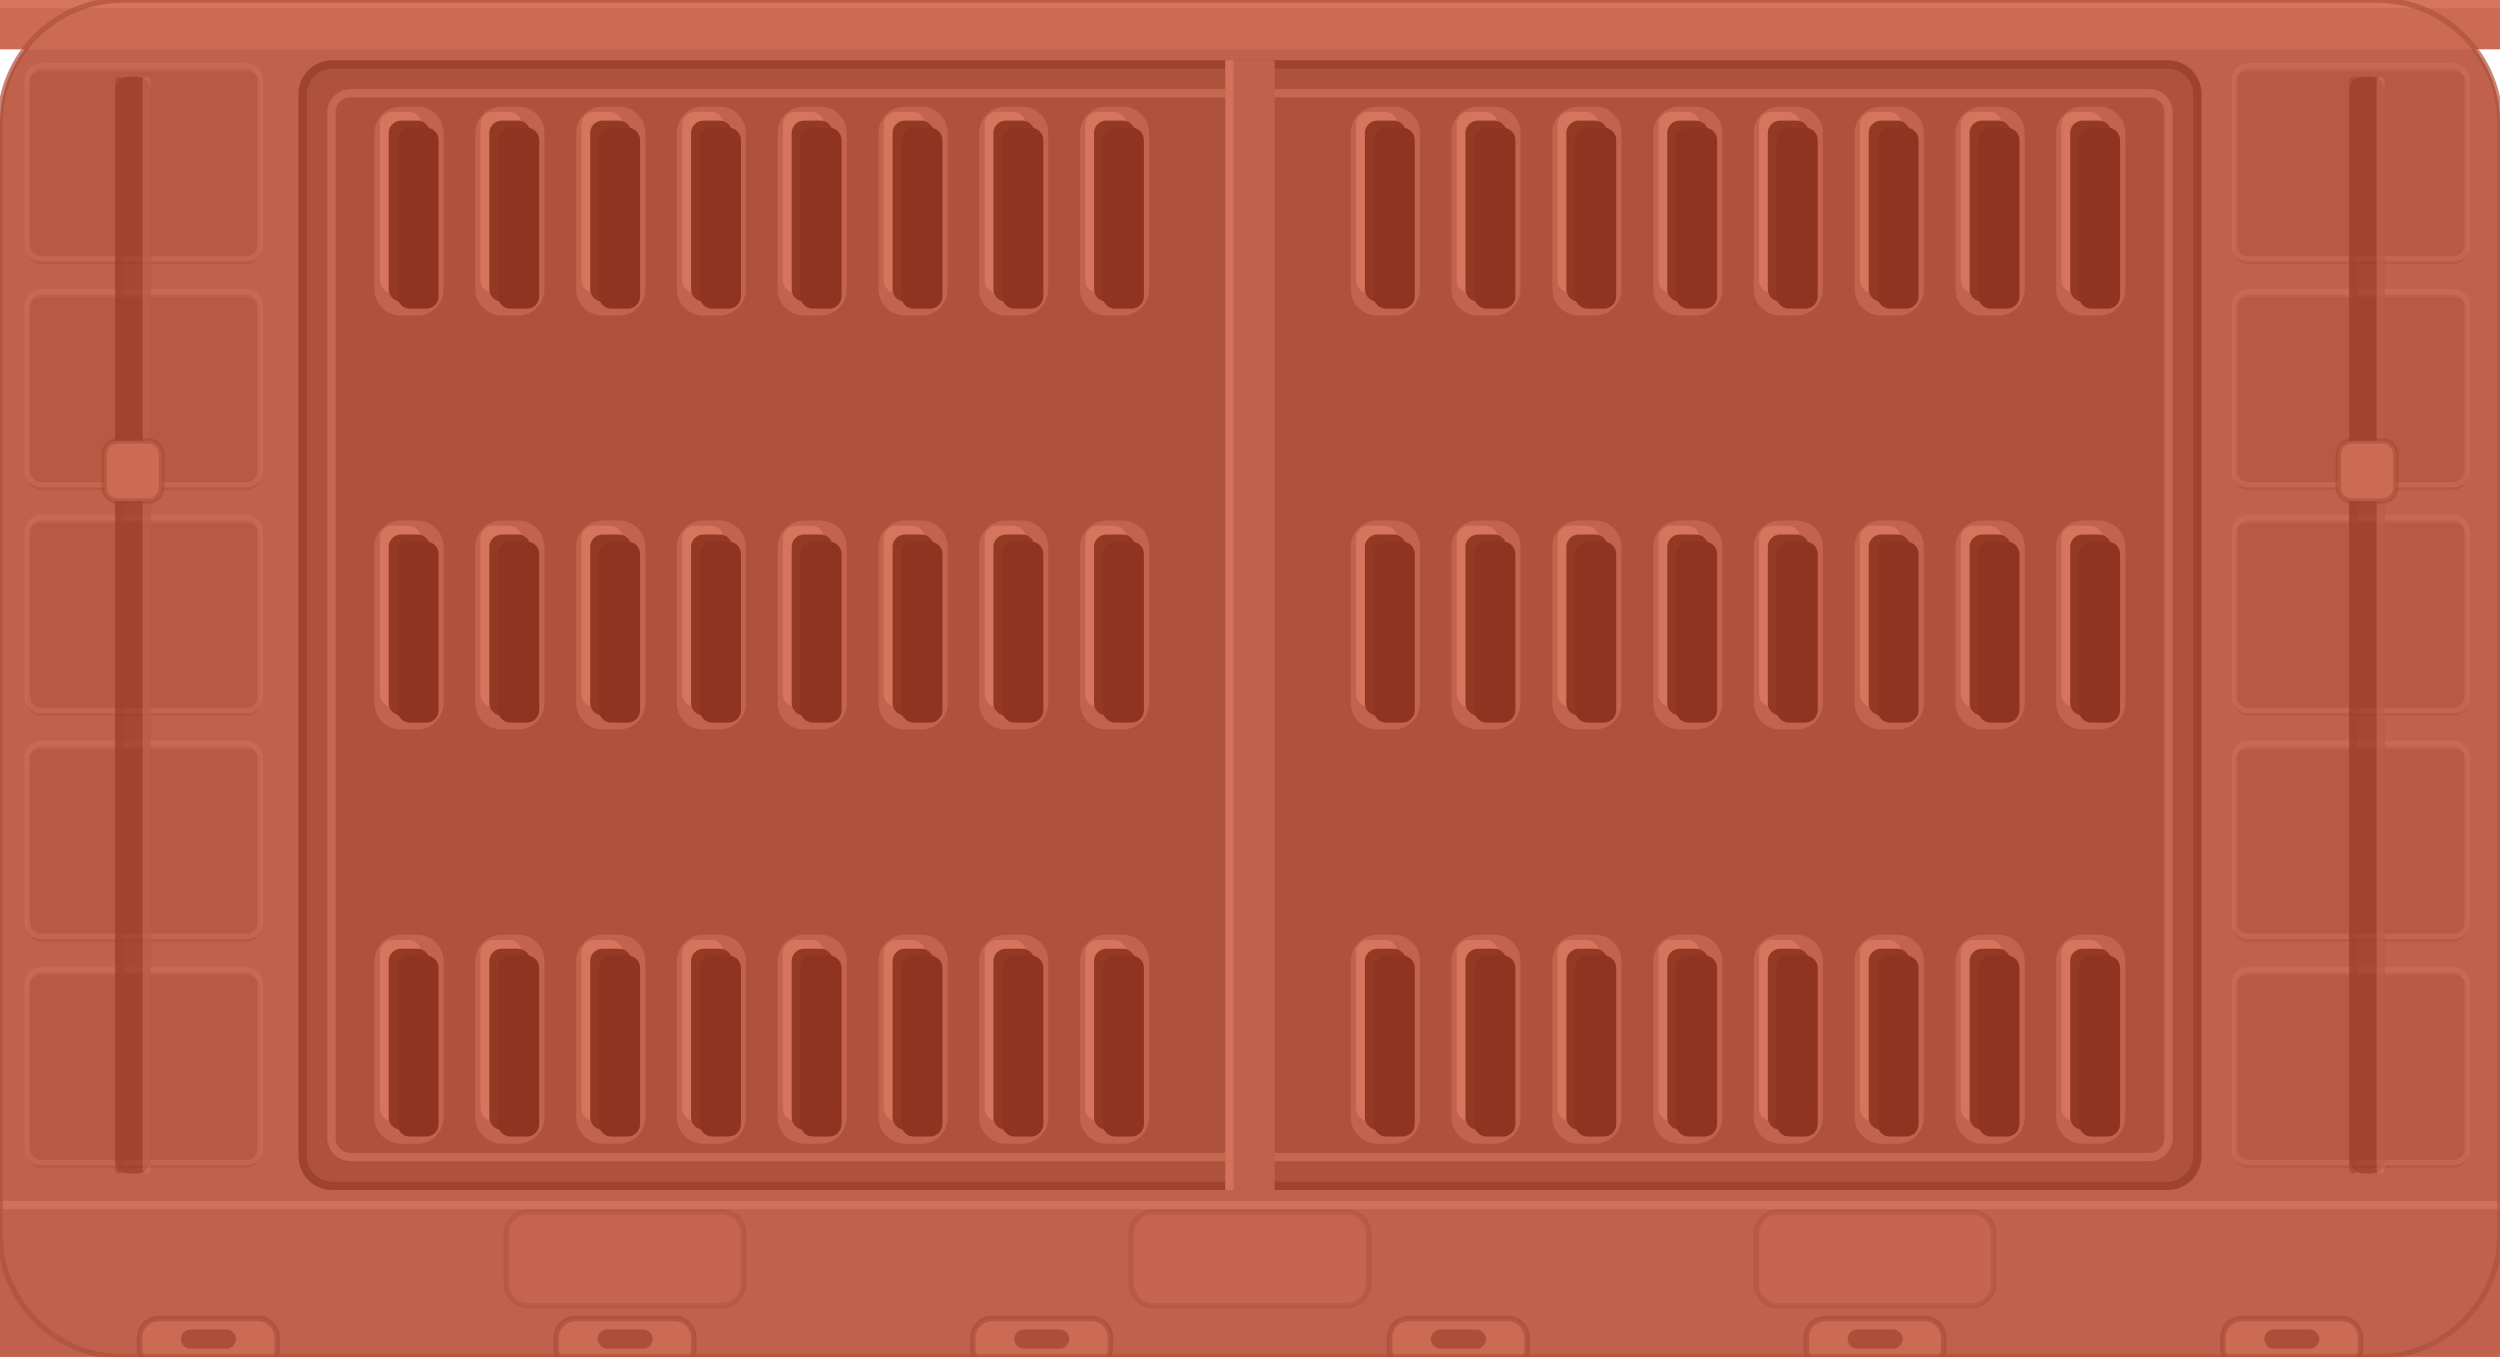
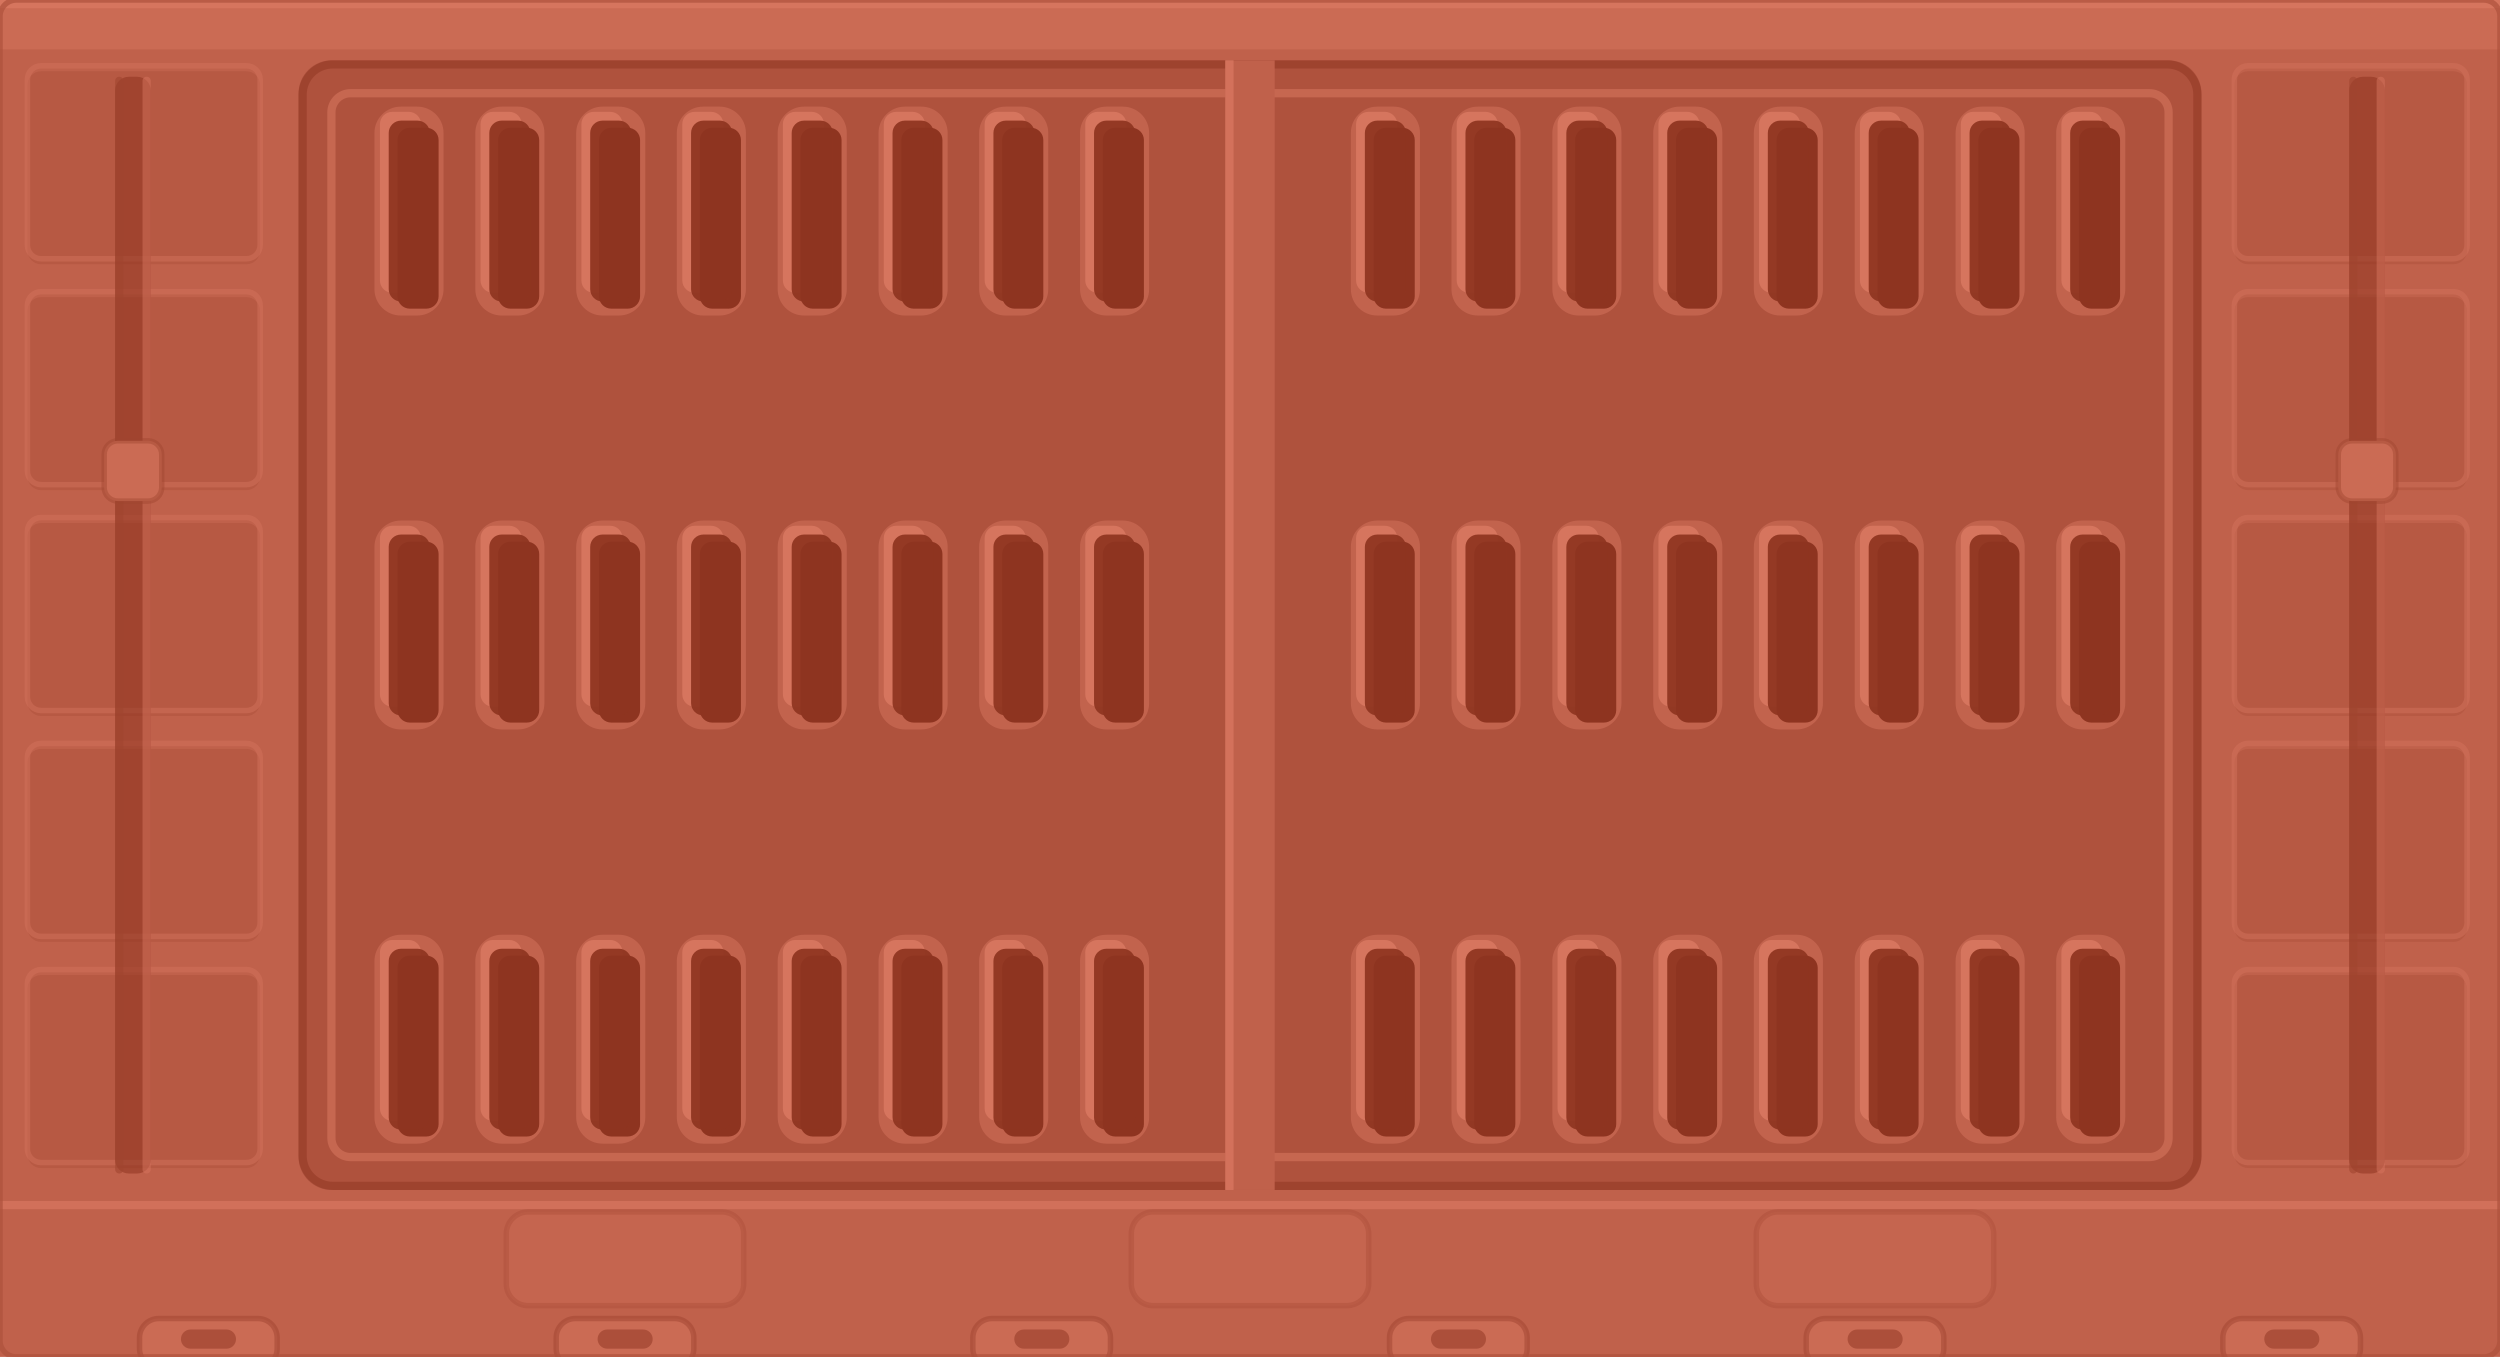
<svg xmlns="http://www.w3.org/2000/svg" viewBox="0 0 912 495" width="912" height="495">
-   <rect x="0" y="0" width="912" height="495" rx="45" fill="#C0614B" />
+   <rect x="0" y="0" width="912" height="495" rx="6" fill="#C0614B" />
  <rect x="108.9" y="22.0" width="694.2" height="412.1" rx="12" fill="#AF523D" />
  <rect x="110.4" y="23.5" width="691.2" height="409.1" rx="11" fill="none" stroke="#8E3420" stroke-width="3" stroke-opacity=".5" />
  <rect x="120.9" y="34.0" width="670.2" height="388.1" rx="7" fill="none" stroke="#D6755E" stroke-width="3" stroke-opacity=".6" />
  <rect x="10.0" y="26.0" width="84.9" height="70.4" rx="5" fill="#AF523D" fill-opacity=".55" />
  <rect x="10.0" y="24.0" width="84.9" height="70.4" rx="5" fill="none" stroke="#D6755E" stroke-width="2" stroke-opacity=".45" />
  <rect x="815.1" y="26.0" width="84.9" height="70.4" rx="5" fill="#AF523D" fill-opacity=".55" />
  <rect x="815.1" y="24.0" width="84.9" height="70.4" rx="5" fill="none" stroke="#D6755E" stroke-width="2" stroke-opacity=".45" />
  <rect x="10.0" y="108.4" width="84.9" height="70.4" rx="5" fill="#AF523D" fill-opacity=".55" />
  <rect x="10.0" y="106.4" width="84.9" height="70.4" rx="5" fill="none" stroke="#D6755E" stroke-width="2" stroke-opacity=".45" />
  <rect x="815.1" y="108.4" width="84.9" height="70.4" rx="5" fill="#AF523D" fill-opacity=".55" />
  <rect x="815.1" y="106.4" width="84.9" height="70.4" rx="5" fill="none" stroke="#D6755E" stroke-width="2" stroke-opacity=".45" />
  <rect x="10.0" y="190.8" width="84.9" height="70.4" rx="5" fill="#AF523D" fill-opacity=".55" />
  <rect x="10.0" y="188.8" width="84.9" height="70.4" rx="5" fill="none" stroke="#D6755E" stroke-width="2" stroke-opacity=".45" />
  <rect x="815.1" y="190.8" width="84.9" height="70.4" rx="5" fill="#AF523D" fill-opacity=".55" />
  <rect x="815.1" y="188.8" width="84.9" height="70.4" rx="5" fill="none" stroke="#D6755E" stroke-width="2" stroke-opacity=".45" />
  <rect x="10.0" y="273.2" width="84.9" height="70.4" rx="5" fill="#AF523D" fill-opacity=".55" />
  <rect x="10.0" y="271.2" width="84.9" height="70.4" rx="5" fill="none" stroke="#D6755E" stroke-width="2" stroke-opacity=".45" />
  <rect x="815.1" y="273.2" width="84.9" height="70.4" rx="5" fill="#AF523D" fill-opacity=".55" />
  <rect x="815.1" y="271.2" width="84.9" height="70.4" rx="5" fill="none" stroke="#D6755E" stroke-width="2" stroke-opacity=".45" />
  <rect x="10.0" y="355.7" width="84.9" height="70.4" rx="5" fill="#AF523D" fill-opacity=".55" />
  <rect x="10.0" y="353.7" width="84.9" height="70.4" rx="5" fill="none" stroke="#D6755E" stroke-width="2" stroke-opacity=".45" />
  <rect x="815.1" y="355.7" width="84.9" height="70.4" rx="5" fill="#AF523D" fill-opacity=".55" />
  <rect x="815.1" y="353.7" width="84.9" height="70.4" rx="5" fill="none" stroke="#D6755E" stroke-width="2" stroke-opacity=".45" />
  <rect x="447.0" y="22.0" width="18" height="412.1" fill="#C0614B" />
  <rect x="447.0" y="22.0" width="3" height="412.1" fill="#D6755E" fill-opacity=".85" />
  <rect x="136.6" y="38.9" width="25.2" height="76.2" rx="9.6" fill="#D6755E" fill-opacity=".5" />
  <rect x="138.6" y="40.8" width="15" height="66" rx="4.5" fill="#D6755E" />
  <rect x="145.0" y="46.6" width="15" height="66" rx="4.5" fill="#8E3420" />
  <rect x="141.8" y="44.0" width="15" height="66" rx="4.5" fill="#8E3420" fill-opacity=".92" />
  <rect x="173.4" y="38.9" width="25.2" height="76.2" rx="9.6" fill="#D6755E" fill-opacity=".5" />
  <rect x="175.3" y="40.8" width="15" height="66" rx="4.5" fill="#D6755E" />
  <rect x="181.7" y="46.6" width="15" height="66" rx="4.5" fill="#8E3420" />
  <rect x="178.5" y="44.0" width="15" height="66" rx="4.5" fill="#8E3420" fill-opacity=".92" />
  <rect x="210.2" y="38.9" width="25.2" height="76.2" rx="9.6" fill="#D6755E" fill-opacity=".5" />
  <rect x="212.1" y="40.8" width="15" height="66" rx="4.5" fill="#D6755E" />
  <rect x="218.5" y="46.6" width="15" height="66" rx="4.5" fill="#8E3420" />
  <rect x="215.3" y="44.0" width="15" height="66" rx="4.5" fill="#8E3420" fill-opacity=".92" />
  <rect x="246.9" y="38.9" width="25.2" height="76.2" rx="9.6" fill="#D6755E" fill-opacity=".5" />
  <rect x="248.9" y="40.8" width="15" height="66" rx="4.5" fill="#D6755E" />
  <rect x="255.3" y="46.6" width="15" height="66" rx="4.5" fill="#8E3420" />
  <rect x="252.1" y="44.0" width="15" height="66" rx="4.5" fill="#8E3420" fill-opacity=".92" />
  <rect x="283.7" y="38.9" width="25.2" height="76.2" rx="9.6" fill="#D6755E" fill-opacity=".5" />
  <rect x="285.6" y="40.8" width="15" height="66" rx="4.5" fill="#D6755E" />
  <rect x="292.0" y="46.6" width="15" height="66" rx="4.5" fill="#8E3420" />
  <rect x="288.8" y="44.0" width="15" height="66" rx="4.5" fill="#8E3420" fill-opacity=".92" />
  <rect x="320.5" y="38.9" width="25.2" height="76.2" rx="9.6" fill="#D6755E" fill-opacity=".5" />
  <rect x="322.4" y="40.8" width="15" height="66" rx="4.5" fill="#D6755E" />
  <rect x="328.8" y="46.6" width="15" height="66" rx="4.5" fill="#8E3420" />
  <rect x="325.6" y="44.0" width="15" height="66" rx="4.5" fill="#8E3420" fill-opacity=".92" />
  <rect x="357.2" y="38.9" width="25.2" height="76.2" rx="9.6" fill="#D6755E" fill-opacity=".5" />
  <rect x="359.2" y="40.8" width="15" height="66" rx="4.5" fill="#D6755E" />
  <rect x="365.6" y="46.6" width="15" height="66" rx="4.5" fill="#8E3420" />
  <rect x="362.4" y="44.0" width="15" height="66" rx="4.5" fill="#8E3420" fill-opacity=".92" />
  <rect x="394.0" y="38.9" width="25.2" height="76.2" rx="9.6" fill="#D6755E" fill-opacity=".5" />
  <rect x="395.9" y="40.8" width="15" height="66" rx="4.5" fill="#D6755E" />
  <rect x="402.3" y="46.6" width="15" height="66" rx="4.5" fill="#8E3420" />
  <rect x="399.1" y="44.0" width="15" height="66" rx="4.5" fill="#8E3420" fill-opacity=".92" />
  <rect x="136.6" y="189.9" width="25.2" height="76.2" rx="9.6" fill="#D6755E" fill-opacity=".5" />
  <rect x="138.6" y="191.8" width="15" height="66" rx="4.5" fill="#D6755E" />
  <rect x="145.0" y="197.6" width="15" height="66" rx="4.5" fill="#8E3420" />
  <rect x="141.8" y="195.0" width="15" height="66" rx="4.5" fill="#8E3420" fill-opacity=".92" />
  <rect x="173.4" y="189.9" width="25.2" height="76.2" rx="9.6" fill="#D6755E" fill-opacity=".5" />
  <rect x="175.3" y="191.8" width="15" height="66" rx="4.5" fill="#D6755E" />
  <rect x="181.7" y="197.6" width="15" height="66" rx="4.5" fill="#8E3420" />
  <rect x="178.5" y="195.0" width="15" height="66" rx="4.5" fill="#8E3420" fill-opacity=".92" />
  <rect x="210.2" y="189.9" width="25.2" height="76.2" rx="9.6" fill="#D6755E" fill-opacity=".5" />
  <rect x="212.1" y="191.8" width="15" height="66" rx="4.5" fill="#D6755E" />
  <rect x="218.5" y="197.6" width="15" height="66" rx="4.5" fill="#8E3420" />
  <rect x="215.3" y="195.0" width="15" height="66" rx="4.5" fill="#8E3420" fill-opacity=".92" />
  <rect x="246.9" y="189.9" width="25.2" height="76.2" rx="9.6" fill="#D6755E" fill-opacity=".5" />
  <rect x="248.9" y="191.8" width="15" height="66" rx="4.5" fill="#D6755E" />
  <rect x="255.3" y="197.6" width="15" height="66" rx="4.5" fill="#8E3420" />
  <rect x="252.1" y="195.0" width="15" height="66" rx="4.5" fill="#8E3420" fill-opacity=".92" />
  <rect x="283.7" y="189.9" width="25.2" height="76.2" rx="9.6" fill="#D6755E" fill-opacity=".5" />
  <rect x="285.6" y="191.8" width="15" height="66" rx="4.5" fill="#D6755E" />
  <rect x="292.0" y="197.6" width="15" height="66" rx="4.5" fill="#8E3420" />
  <rect x="288.8" y="195.0" width="15" height="66" rx="4.5" fill="#8E3420" fill-opacity=".92" />
  <rect x="320.5" y="189.9" width="25.2" height="76.2" rx="9.6" fill="#D6755E" fill-opacity=".5" />
  <rect x="322.4" y="191.8" width="15" height="66" rx="4.5" fill="#D6755E" />
  <rect x="328.8" y="197.6" width="15" height="66" rx="4.5" fill="#8E3420" />
  <rect x="325.6" y="195.0" width="15" height="66" rx="4.5" fill="#8E3420" fill-opacity=".92" />
  <rect x="357.2" y="189.9" width="25.2" height="76.2" rx="9.6" fill="#D6755E" fill-opacity=".5" />
  <rect x="359.2" y="191.8" width="15" height="66" rx="4.5" fill="#D6755E" />
  <rect x="365.6" y="197.6" width="15" height="66" rx="4.5" fill="#8E3420" />
  <rect x="362.4" y="195.0" width="15" height="66" rx="4.5" fill="#8E3420" fill-opacity=".92" />
  <rect x="394.0" y="189.9" width="25.2" height="76.2" rx="9.6" fill="#D6755E" fill-opacity=".5" />
  <rect x="395.9" y="191.8" width="15" height="66" rx="4.5" fill="#D6755E" />
  <rect x="402.3" y="197.6" width="15" height="66" rx="4.5" fill="#8E3420" />
  <rect x="399.1" y="195.0" width="15" height="66" rx="4.5" fill="#8E3420" fill-opacity=".92" />
  <rect x="136.6" y="341.0" width="25.2" height="76.2" rx="9.6" fill="#D6755E" fill-opacity=".5" />
  <rect x="138.6" y="342.9" width="15" height="66" rx="4.5" fill="#D6755E" />
  <rect x="145.0" y="348.6" width="15" height="66" rx="4.5" fill="#8E3420" />
  <rect x="141.8" y="346.1" width="15" height="66" rx="4.5" fill="#8E3420" fill-opacity=".92" />
  <rect x="173.4" y="341.0" width="25.2" height="76.2" rx="9.6" fill="#D6755E" fill-opacity=".5" />
  <rect x="175.3" y="342.9" width="15" height="66" rx="4.5" fill="#D6755E" />
  <rect x="181.7" y="348.6" width="15" height="66" rx="4.5" fill="#8E3420" />
  <rect x="178.5" y="346.1" width="15" height="66" rx="4.5" fill="#8E3420" fill-opacity=".92" />
  <rect x="210.2" y="341.0" width="25.2" height="76.2" rx="9.6" fill="#D6755E" fill-opacity=".5" />
  <rect x="212.1" y="342.9" width="15" height="66" rx="4.5" fill="#D6755E" />
  <rect x="218.5" y="348.6" width="15" height="66" rx="4.5" fill="#8E3420" />
  <rect x="215.3" y="346.1" width="15" height="66" rx="4.5" fill="#8E3420" fill-opacity=".92" />
  <rect x="246.9" y="341.0" width="25.2" height="76.2" rx="9.6" fill="#D6755E" fill-opacity=".5" />
  <rect x="248.9" y="342.9" width="15" height="66" rx="4.5" fill="#D6755E" />
  <rect x="255.3" y="348.6" width="15" height="66" rx="4.5" fill="#8E3420" />
  <rect x="252.1" y="346.1" width="15" height="66" rx="4.5" fill="#8E3420" fill-opacity=".92" />
  <rect x="283.7" y="341.0" width="25.2" height="76.2" rx="9.6" fill="#D6755E" fill-opacity=".5" />
  <rect x="285.6" y="342.9" width="15" height="66" rx="4.5" fill="#D6755E" />
  <rect x="292.0" y="348.6" width="15" height="66" rx="4.5" fill="#8E3420" />
  <rect x="288.8" y="346.1" width="15" height="66" rx="4.5" fill="#8E3420" fill-opacity=".92" />
  <rect x="320.5" y="341.0" width="25.2" height="76.2" rx="9.6" fill="#D6755E" fill-opacity=".5" />
  <rect x="322.4" y="342.9" width="15" height="66" rx="4.5" fill="#D6755E" />
  <rect x="328.8" y="348.6" width="15" height="66" rx="4.5" fill="#8E3420" />
  <rect x="325.6" y="346.1" width="15" height="66" rx="4.5" fill="#8E3420" fill-opacity=".92" />
  <rect x="357.2" y="341.0" width="25.2" height="76.2" rx="9.6" fill="#D6755E" fill-opacity=".5" />
  <rect x="359.2" y="342.9" width="15" height="66" rx="4.5" fill="#D6755E" />
  <rect x="365.6" y="348.6" width="15" height="66" rx="4.5" fill="#8E3420" />
  <rect x="362.4" y="346.1" width="15" height="66" rx="4.5" fill="#8E3420" fill-opacity=".92" />
  <rect x="394.0" y="341.0" width="25.2" height="76.2" rx="9.6" fill="#D6755E" fill-opacity=".5" />
  <rect x="395.9" y="342.9" width="15" height="66" rx="4.5" fill="#D6755E" />
  <rect x="402.3" y="348.6" width="15" height="66" rx="4.5" fill="#8E3420" />
  <rect x="399.1" y="346.1" width="15" height="66" rx="4.5" fill="#8E3420" fill-opacity=".92" />
  <rect x="492.8" y="38.9" width="25.2" height="76.2" rx="9.6" fill="#D6755E" fill-opacity=".5" />
  <rect x="494.7" y="40.8" width="15" height="66" rx="4.5" fill="#D6755E" />
  <rect x="501.1" y="46.6" width="15" height="66" rx="4.5" fill="#8E3420" />
  <rect x="497.9" y="44.0" width="15" height="66" rx="4.5" fill="#8E3420" fill-opacity=".92" />
  <rect x="529.5" y="38.9" width="25.2" height="76.2" rx="9.6" fill="#D6755E" fill-opacity=".5" />
  <rect x="531.4" y="40.8" width="15" height="66" rx="4.5" fill="#D6755E" />
  <rect x="537.8" y="46.6" width="15" height="66" rx="4.5" fill="#8E3420" />
  <rect x="534.6" y="44.0" width="15" height="66" rx="4.5" fill="#8E3420" fill-opacity=".92" />
  <rect x="566.3" y="38.9" width="25.2" height="76.2" rx="9.6" fill="#D6755E" fill-opacity=".5" />
  <rect x="568.2" y="40.8" width="15" height="66" rx="4.5" fill="#D6755E" />
  <rect x="574.6" y="46.6" width="15" height="66" rx="4.5" fill="#8E3420" />
  <rect x="571.4" y="44.0" width="15" height="66" rx="4.5" fill="#8E3420" fill-opacity=".92" />
  <rect x="603.1" y="38.9" width="25.2" height="76.2" rx="9.6" fill="#D6755E" fill-opacity=".5" />
  <rect x="605.0" y="40.8" width="15" height="66" rx="4.5" fill="#D6755E" />
  <rect x="611.4" y="46.6" width="15" height="66" rx="4.5" fill="#8E3420" />
  <rect x="608.2" y="44.0" width="15" height="66" rx="4.5" fill="#8E3420" fill-opacity=".92" />
  <rect x="639.8" y="38.9" width="25.2" height="76.2" rx="9.6" fill="#D6755E" fill-opacity=".5" />
  <rect x="641.7" y="40.8" width="15" height="66" rx="4.5" fill="#D6755E" />
  <rect x="648.1" y="46.6" width="15" height="66" rx="4.5" fill="#8E3420" />
  <rect x="644.9" y="44.0" width="15" height="66" rx="4.5" fill="#8E3420" fill-opacity=".92" />
  <rect x="676.6" y="38.9" width="25.2" height="76.2" rx="9.6" fill="#D6755E" fill-opacity=".5" />
  <rect x="678.5" y="40.8" width="15" height="66" rx="4.5" fill="#D6755E" />
  <rect x="684.9" y="46.6" width="15" height="66" rx="4.5" fill="#8E3420" />
  <rect x="681.7" y="44.0" width="15" height="66" rx="4.5" fill="#8E3420" fill-opacity=".92" />
  <rect x="713.4" y="38.9" width="25.2" height="76.2" rx="9.6" fill="#D6755E" fill-opacity=".5" />
  <rect x="715.3" y="40.8" width="15" height="66" rx="4.5" fill="#D6755E" />
  <rect x="721.7" y="46.6" width="15" height="66" rx="4.5" fill="#8E3420" />
  <rect x="718.5" y="44.0" width="15" height="66" rx="4.5" fill="#8E3420" fill-opacity=".92" />
  <rect x="750.1" y="38.9" width="25.2" height="76.2" rx="9.6" fill="#D6755E" fill-opacity=".5" />
  <rect x="752.0" y="40.8" width="15" height="66" rx="4.5" fill="#D6755E" />
  <rect x="758.4" y="46.6" width="15" height="66" rx="4.5" fill="#8E3420" />
  <rect x="755.2" y="44.0" width="15" height="66" rx="4.5" fill="#8E3420" fill-opacity=".92" />
  <rect x="492.8" y="189.9" width="25.2" height="76.2" rx="9.6" fill="#D6755E" fill-opacity=".5" />
  <rect x="494.7" y="191.8" width="15" height="66" rx="4.5" fill="#D6755E" />
  <rect x="501.1" y="197.6" width="15" height="66" rx="4.5" fill="#8E3420" />
  <rect x="497.9" y="195.0" width="15" height="66" rx="4.5" fill="#8E3420" fill-opacity=".92" />
  <rect x="529.5" y="189.9" width="25.2" height="76.2" rx="9.6" fill="#D6755E" fill-opacity=".5" />
  <rect x="531.4" y="191.8" width="15" height="66" rx="4.5" fill="#D6755E" />
  <rect x="537.8" y="197.6" width="15" height="66" rx="4.5" fill="#8E3420" />
  <rect x="534.6" y="195.0" width="15" height="66" rx="4.5" fill="#8E3420" fill-opacity=".92" />
  <rect x="566.3" y="189.9" width="25.2" height="76.2" rx="9.6" fill="#D6755E" fill-opacity=".5" />
  <rect x="568.2" y="191.8" width="15" height="66" rx="4.5" fill="#D6755E" />
  <rect x="574.6" y="197.6" width="15" height="66" rx="4.5" fill="#8E3420" />
  <rect x="571.4" y="195.0" width="15" height="66" rx="4.5" fill="#8E3420" fill-opacity=".92" />
  <rect x="603.1" y="189.9" width="25.2" height="76.2" rx="9.6" fill="#D6755E" fill-opacity=".5" />
  <rect x="605.0" y="191.8" width="15" height="66" rx="4.5" fill="#D6755E" />
  <rect x="611.4" y="197.6" width="15" height="66" rx="4.5" fill="#8E3420" />
  <rect x="608.2" y="195.0" width="15" height="66" rx="4.5" fill="#8E3420" fill-opacity=".92" />
  <rect x="639.8" y="189.9" width="25.2" height="76.2" rx="9.6" fill="#D6755E" fill-opacity=".5" />
  <rect x="641.7" y="191.8" width="15" height="66" rx="4.5" fill="#D6755E" />
  <rect x="648.1" y="197.6" width="15" height="66" rx="4.5" fill="#8E3420" />
  <rect x="644.9" y="195.0" width="15" height="66" rx="4.5" fill="#8E3420" fill-opacity=".92" />
  <rect x="676.6" y="189.9" width="25.2" height="76.2" rx="9.6" fill="#D6755E" fill-opacity=".5" />
  <rect x="678.5" y="191.8" width="15" height="66" rx="4.5" fill="#D6755E" />
  <rect x="684.9" y="197.6" width="15" height="66" rx="4.5" fill="#8E3420" />
  <rect x="681.7" y="195.0" width="15" height="66" rx="4.5" fill="#8E3420" fill-opacity=".92" />
  <rect x="713.4" y="189.9" width="25.2" height="76.2" rx="9.6" fill="#D6755E" fill-opacity=".5" />
  <rect x="715.3" y="191.8" width="15" height="66" rx="4.5" fill="#D6755E" />
  <rect x="721.7" y="197.6" width="15" height="66" rx="4.5" fill="#8E3420" />
  <rect x="718.5" y="195.0" width="15" height="66" rx="4.5" fill="#8E3420" fill-opacity=".92" />
  <rect x="750.1" y="189.9" width="25.2" height="76.2" rx="9.6" fill="#D6755E" fill-opacity=".5" />
  <rect x="752.0" y="191.8" width="15" height="66" rx="4.5" fill="#D6755E" />
  <rect x="758.4" y="197.6" width="15" height="66" rx="4.5" fill="#8E3420" />
  <rect x="755.2" y="195.0" width="15" height="66" rx="4.5" fill="#8E3420" fill-opacity=".92" />
  <rect x="492.8" y="341.0" width="25.2" height="76.2" rx="9.6" fill="#D6755E" fill-opacity=".5" />
  <rect x="494.7" y="342.9" width="15" height="66" rx="4.5" fill="#D6755E" />
  <rect x="501.1" y="348.6" width="15" height="66" rx="4.5" fill="#8E3420" />
  <rect x="497.9" y="346.1" width="15" height="66" rx="4.5" fill="#8E3420" fill-opacity=".92" />
  <rect x="529.5" y="341.0" width="25.2" height="76.2" rx="9.6" fill="#D6755E" fill-opacity=".5" />
  <rect x="531.4" y="342.9" width="15" height="66" rx="4.5" fill="#D6755E" />
  <rect x="537.8" y="348.6" width="15" height="66" rx="4.5" fill="#8E3420" />
  <rect x="534.6" y="346.1" width="15" height="66" rx="4.5" fill="#8E3420" fill-opacity=".92" />
  <rect x="566.3" y="341.0" width="25.2" height="76.2" rx="9.6" fill="#D6755E" fill-opacity=".5" />
  <rect x="568.2" y="342.9" width="15" height="66" rx="4.5" fill="#D6755E" />
  <rect x="574.6" y="348.6" width="15" height="66" rx="4.5" fill="#8E3420" />
  <rect x="571.4" y="346.1" width="15" height="66" rx="4.5" fill="#8E3420" fill-opacity=".92" />
  <rect x="603.1" y="341.0" width="25.2" height="76.2" rx="9.6" fill="#D6755E" fill-opacity=".5" />
  <rect x="605.0" y="342.9" width="15" height="66" rx="4.5" fill="#D6755E" />
  <rect x="611.4" y="348.6" width="15" height="66" rx="4.5" fill="#8E3420" />
  <rect x="608.2" y="346.1" width="15" height="66" rx="4.5" fill="#8E3420" fill-opacity=".92" />
  <rect x="639.8" y="341.0" width="25.2" height="76.2" rx="9.6" fill="#D6755E" fill-opacity=".5" />
  <rect x="641.7" y="342.9" width="15" height="66" rx="4.5" fill="#D6755E" />
  <rect x="648.1" y="348.6" width="15" height="66" rx="4.5" fill="#8E3420" />
  <rect x="644.9" y="346.1" width="15" height="66" rx="4.5" fill="#8E3420" fill-opacity=".92" />
  <rect x="676.6" y="341.0" width="25.2" height="76.2" rx="9.6" fill="#D6755E" fill-opacity=".5" />
  <rect x="678.5" y="342.9" width="15" height="66" rx="4.5" fill="#D6755E" />
  <rect x="684.9" y="348.6" width="15" height="66" rx="4.5" fill="#8E3420" />
  <rect x="681.7" y="346.1" width="15" height="66" rx="4.5" fill="#8E3420" fill-opacity=".92" />
  <rect x="713.4" y="341.0" width="25.2" height="76.2" rx="9.6" fill="#D6755E" fill-opacity=".5" />
  <rect x="715.3" y="342.9" width="15" height="66" rx="4.5" fill="#D6755E" />
  <rect x="721.7" y="348.6" width="15" height="66" rx="4.5" fill="#8E3420" />
  <rect x="718.5" y="346.1" width="15" height="66" rx="4.5" fill="#8E3420" fill-opacity=".92" />
  <rect x="750.1" y="341.0" width="25.2" height="76.2" rx="9.6" fill="#D6755E" fill-opacity=".5" />
  <rect x="752.0" y="342.9" width="15" height="66" rx="4.5" fill="#D6755E" />
  <rect x="758.4" y="348.6" width="15" height="66" rx="4.5" fill="#8E3420" />
  <rect x="755.2" y="346.1" width="15" height="66" rx="4.5" fill="#8E3420" fill-opacity=".92" />
  <rect x="42.0" y="28.0" width="13" height="400.1" rx="5" fill="#8E3420" fill-opacity=".55" />
  <rect x="42.0" y="28.0" width="3" height="400.1" rx="1.5" fill="#A04530" fill-opacity=".6" />
  <rect x="52.0" y="28.0" width="3" height="400.1" rx="1.5" fill="#D6755E" fill-opacity=".5" />
  <rect x="38.0" y="160.8" width="21" height="22" rx="5" fill="#CB6B54" stroke="#A04530" stroke-width="2" stroke-opacity=".45" />
  <rect x="857.0" y="28.0" width="13" height="400.1" rx="5" fill="#8E3420" fill-opacity=".55" />
  <rect x="857.0" y="28.0" width="3" height="400.1" rx="1.5" fill="#A04530" fill-opacity=".6" />
  <rect x="867.0" y="28.0" width="3" height="400.1" rx="1.5" fill="#D6755E" fill-opacity=".5" />
  <rect x="853.0" y="160.8" width="21" height="22" rx="5" fill="#CB6B54" stroke="#A04530" stroke-width="2" stroke-opacity=".45" />
  <rect x="0" y="0" width="912" height="18.0" fill="#CB6B54" />
  <rect x="0" y="0" width="912" height="3" fill="#D6755E" />
  <rect x="0" y="438.1" width="912" height="56.9" fill="#C0614B" />
  <rect x="0" y="438.1" width="912" height="3" fill="#D6755E" fill-opacity=".8" />
  <rect x="184.7" y="442.1" width="86.6" height="34.2" rx="8" fill="#CB6B54" fill-opacity=".5" stroke="#A04530" stroke-width="2" stroke-opacity=".3" />
  <rect x="412.7" y="442.1" width="86.6" height="34.2" rx="8" fill="#CB6B54" fill-opacity=".5" stroke="#A04530" stroke-width="2" stroke-opacity=".3" />
  <rect x="640.7" y="442.1" width="86.6" height="34.2" rx="8" fill="#CB6B54" fill-opacity=".5" stroke="#A04530" stroke-width="2" stroke-opacity=".3" />
  <rect x="50.9" y="481.0" width="50.2" height="18" rx="7" fill="#CB6B54" stroke="#A04530" stroke-width="2" stroke-opacity=".5" />
  <rect x="66.0" y="485.0" width="20.1" height="7" rx="3.5" fill="#8E3420" fill-opacity=".5" />
  <rect x="202.9" y="481.0" width="50.2" height="18" rx="7" fill="#CB6B54" stroke="#A04530" stroke-width="2" stroke-opacity=".5" />
  <rect x="218.0" y="485.0" width="20.1" height="7" rx="3.5" fill="#8E3420" fill-opacity=".5" />
  <rect x="354.9" y="481.0" width="50.2" height="18" rx="7" fill="#CB6B54" stroke="#A04530" stroke-width="2" stroke-opacity=".5" />
  <rect x="370.0" y="485.0" width="20.1" height="7" rx="3.5" fill="#8E3420" fill-opacity=".5" />
  <rect x="506.9" y="481.0" width="50.2" height="18" rx="7" fill="#CB6B54" stroke="#A04530" stroke-width="2" stroke-opacity=".5" />
  <rect x="522.0" y="485.0" width="20.1" height="7" rx="3.5" fill="#8E3420" fill-opacity=".5" />
  <rect x="658.9" y="481.0" width="50.2" height="18" rx="7" fill="#CB6B54" stroke="#A04530" stroke-width="2" stroke-opacity=".5" />
  <rect x="674.0" y="485.0" width="20.1" height="7" rx="3.5" fill="#8E3420" fill-opacity=".5" />
  <rect x="810.9" y="481.0" width="50.2" height="18" rx="7" fill="#CB6B54" stroke="#A04530" stroke-width="2" stroke-opacity=".5" />
  <rect x="826.0" y="485.0" width="20.1" height="7" rx="3.5" fill="#8E3420" fill-opacity=".5" />
-   <rect x="0" y="0" width="912" height="495" rx="45" fill="none" stroke="#AF523D" stroke-width="2" stroke-opacity=".7" />
+   <rect x="0" y="0" width="912" height="495" rx="6" fill="none" stroke="#AF523D" stroke-width="2" stroke-opacity=".7" />
</svg>
